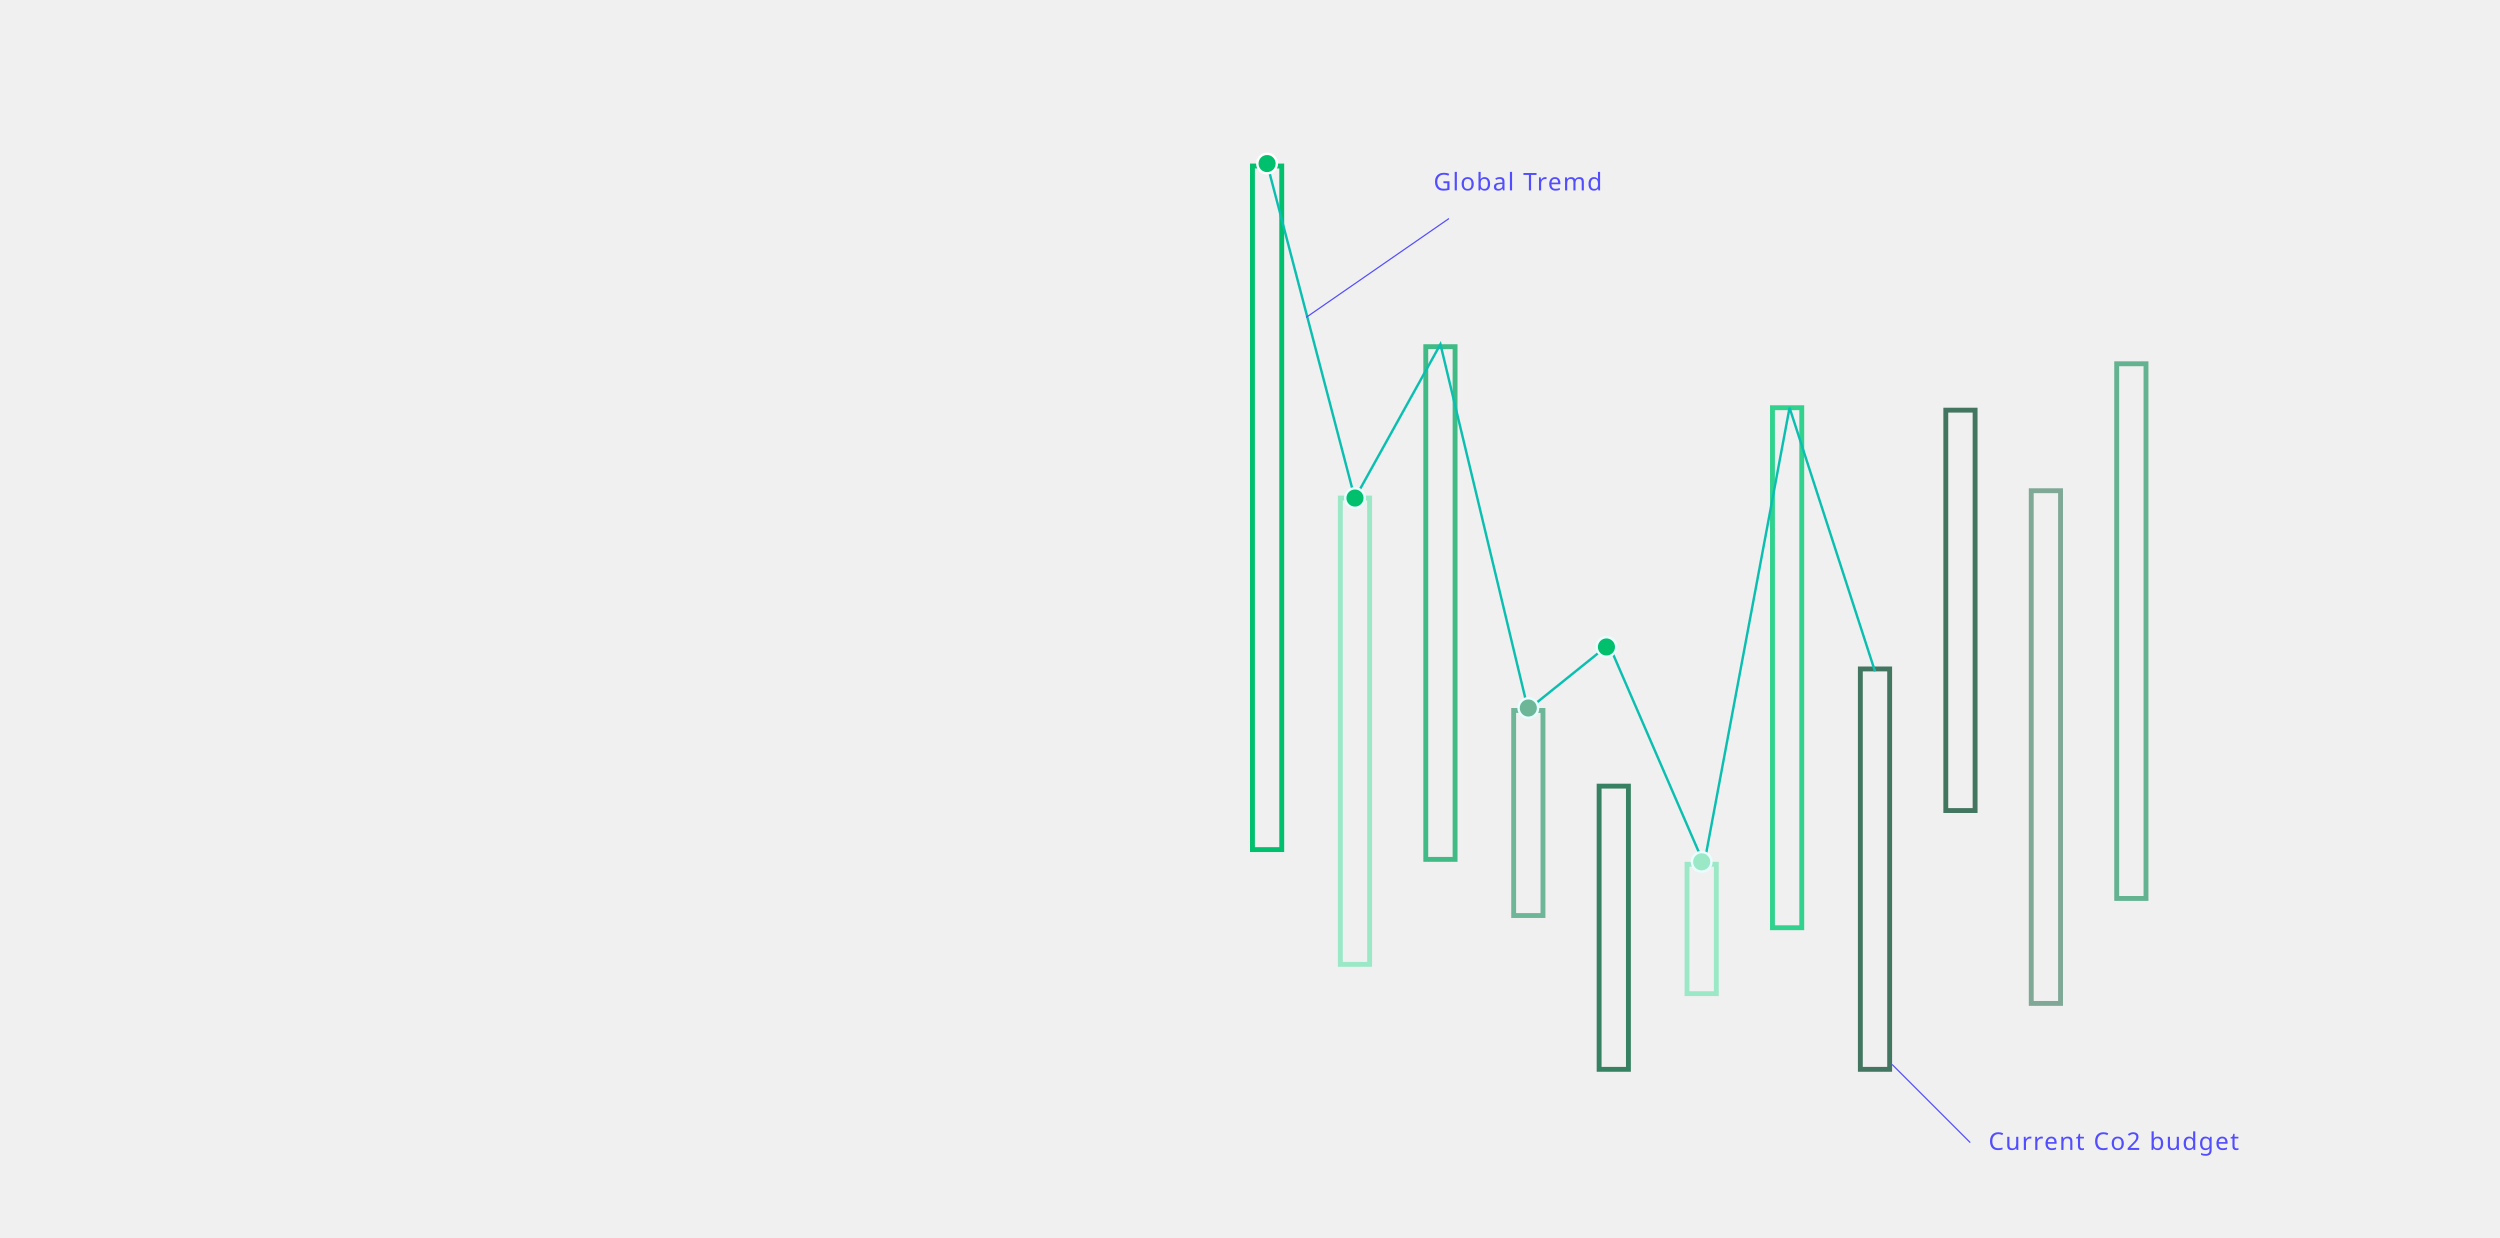
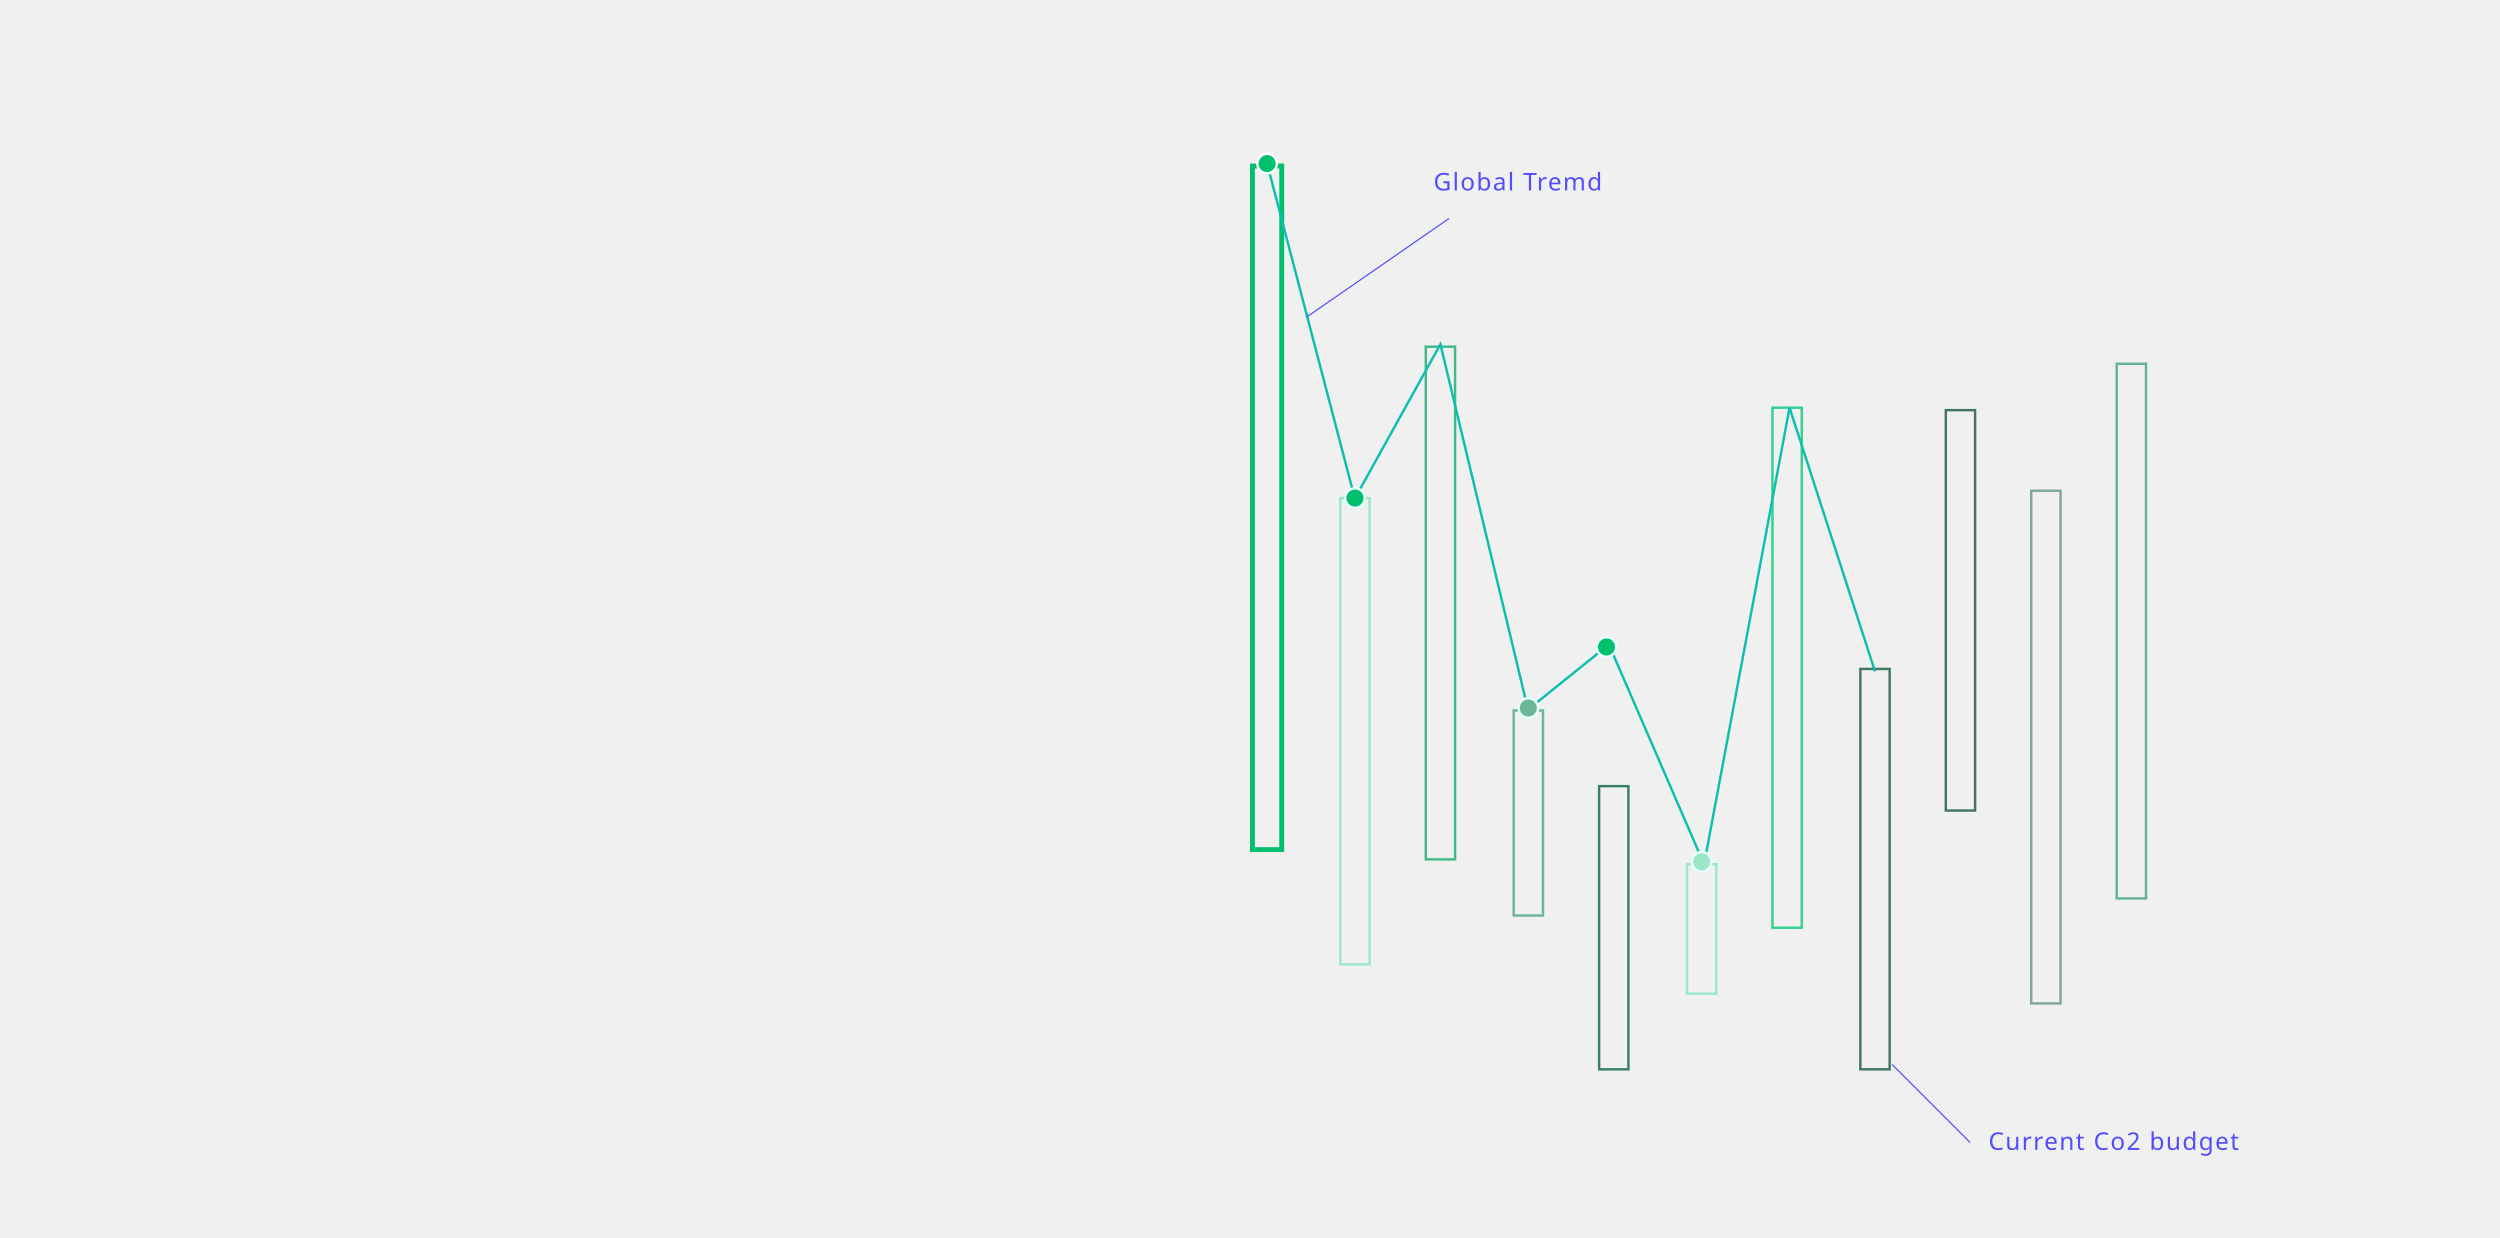
<svg xmlns="http://www.w3.org/2000/svg" width="1024px" height="507px" viewBox="0 0 1024 507" version="1.1">
  <g id="stocktake-2" stroke="none" stroke-width="1" fill="none" fill-rule="evenodd">
    <g id="Group-24" transform="translate(512, 63)">
-       <rect id="Rectangle-11-Copy" stroke="#9BE8C7" stroke-width="2" x="37" y="141" width="12" height="191" />
-       <rect id="Rectangle-11-Copy-2" stroke="#40BB86" stroke-width="2" x="72" y="79" width="12" height="210" />
-       <rect id="Rectangle-11-Copy-3" stroke="#6DB697" stroke-width="2" x="108" y="228" width="12" height="84" />
-       <path d="M143,259 L143,375 L155,375 L155,259 L143,259 Z" id="Rectangle-11-Copy-4" stroke="#368161" stroke-width="2" />
-       <rect id="Rectangle-11-Copy-5" stroke="#9BE8C7" stroke-width="2" x="179" y="291" width="12" height="53" />
-       <rect id="Rectangle-11-Copy-6" stroke="#31D28D" stroke-width="2" x="214" y="104" width="12" height="213" />
-       <path d="M250,211 L250,375 L262,375 L262,211 L250,211 Z" id="Rectangle-11-Copy-7" stroke="#427660" stroke-width="2" />
-       <rect id="Rectangle-11-Copy-9" stroke="#7FA897" stroke-width="2" x="320" y="138" width="12" height="210" />
-       <rect id="Rectangle-11-Copy-10" stroke="#63B290" stroke-width="2" x="355" y="86" width="12" height="219" />
-       <path d="M285,105 L285,269 L297,269 L297,105 L285,105 Z" id="Rectangle-11-Copy-8" stroke="#427660" stroke-width="2" />
+       <rect id="Rectangle-11-Copy" stroke="#9BE8C7" stroke-width="1" x="37" y="141" width="12" height="191" />
+       <rect id="Rectangle-11-Copy-2" stroke="#40BB86" stroke-width="1" x="72" y="79" width="12" height="210" />
+       <rect id="Rectangle-11-Copy-3" stroke="#6DB697" stroke-width="1" x="108" y="228" width="12" height="84" />
+       <path d="M143,259 L143,375 L155,375 L155,259 L143,259 Z" id="Rectangle-11-Copy-4" stroke="#368161" stroke-width="1" />
+       <rect id="Rectangle-11-Copy-5" stroke="#9BE8C7" stroke-width="1" x="179" y="291" width="12" height="53" />
+       <rect id="Rectangle-11-Copy-6" stroke="#31D28D" stroke-width="1" x="214" y="104" width="12" height="213" />
+       <path d="M250,211 L250,375 L262,375 L262,211 L250,211 Z" id="Rectangle-11-Copy-7" stroke="#427660" stroke-width="1" />
+       <rect id="Rectangle-11-Copy-9" stroke="#7FA897" stroke-width="1" x="320" y="138" width="12" height="210" />
+       <rect id="Rectangle-11-Copy-10" stroke="#63B290" stroke-width="1" x="355" y="86" width="12" height="219" />
+       <path d="M285,105 L285,269 L297,269 L297,105 L285,105 Z" id="Rectangle-11-Copy-8" stroke="#427660" stroke-width="1" />
      <rect id="Rectangle-11" stroke="#00BF6D" stroke-width="2" x="1" y="5" width="12" height="280" />
      <polyline id="Path-4" stroke="#0BBFB0" points="7 4 42.941 141.169 78 78 113.882 227.636 147 201 186 291 221 104 256 212" />
      <circle id="Oval-3" stroke="#FFFFFF" fill="#00BF6D" cx="7" cy="4" r="4" />
      <circle id="Oval-3-Copy-2" stroke="#E7FFFE" fill="#00BF6D" cx="146" cy="202" r="4" />
      <circle id="Oval-3-Copy" stroke="#E7FFFE" fill="#00BF6D" cx="43" cy="141" r="4" />
      <circle id="Oval-3" stroke="#E7FFFE" fill="#6DB697" cx="114" cy="227" r="4" />
      <circle id="Oval-3" stroke="#E7FFFE" fill="#9BE8C7" cx="185" cy="290" r="4" />
    </g>
    <line x1="535" y1="130" x2="593.5" y2="89.5" id="line1" stroke="#524DFF" stroke-width="0.5" />
    <line x1="807" y1="468" x2="775" y2="436" id="line2" stroke="#524DFF" stroke-width="0.5" />
    <text id="Global-Tremd" font-family="IBMPlexMono, IBM Plex Mono" font-size="10" font-weight="normal" letter-spacing="0.556" fill="#524DFF">
      <tspan x="587.165" y="78">Global Tremd</tspan>
    </text>
    <text id="Current-Co2-budget" font-family="IBMPlexMono, IBM Plex Mono" font-size="10" font-weight="normal" letter-spacing="0.556" fill="#524DFF">
      <tspan x="814.498" y="471">Current Co2 budget</tspan>
    </text>
  </g>
</svg>
